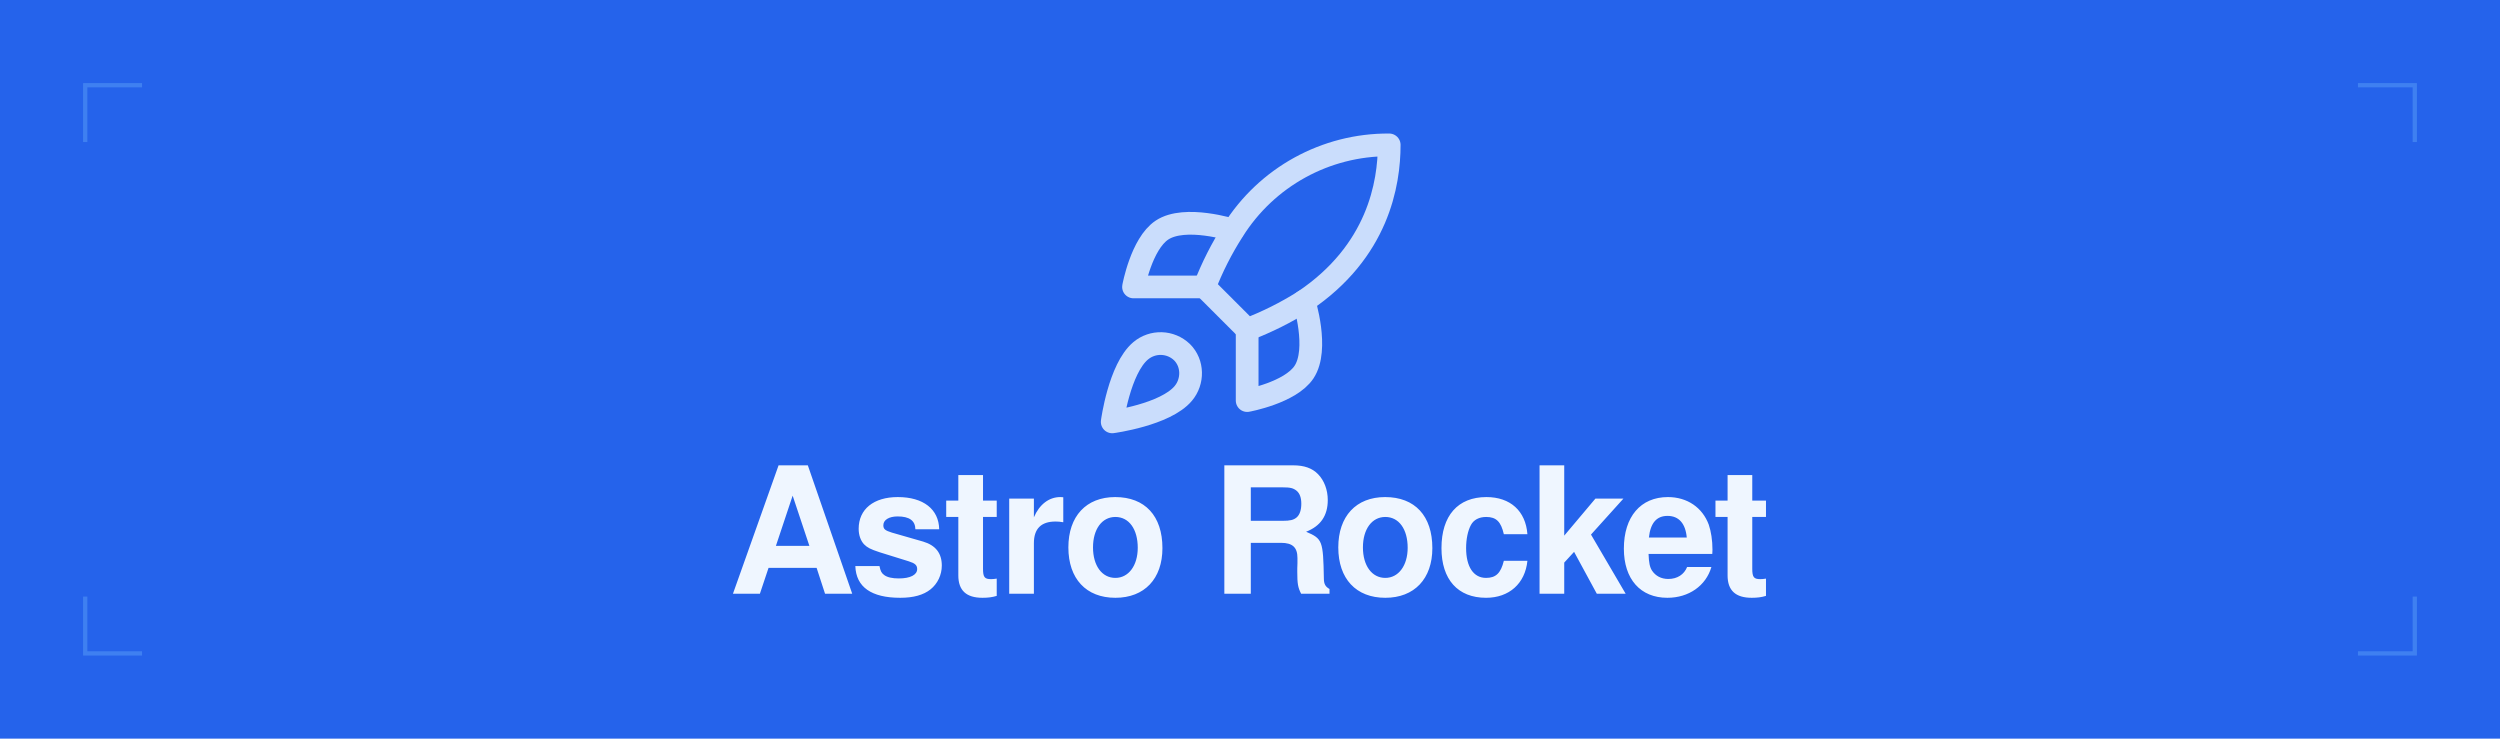
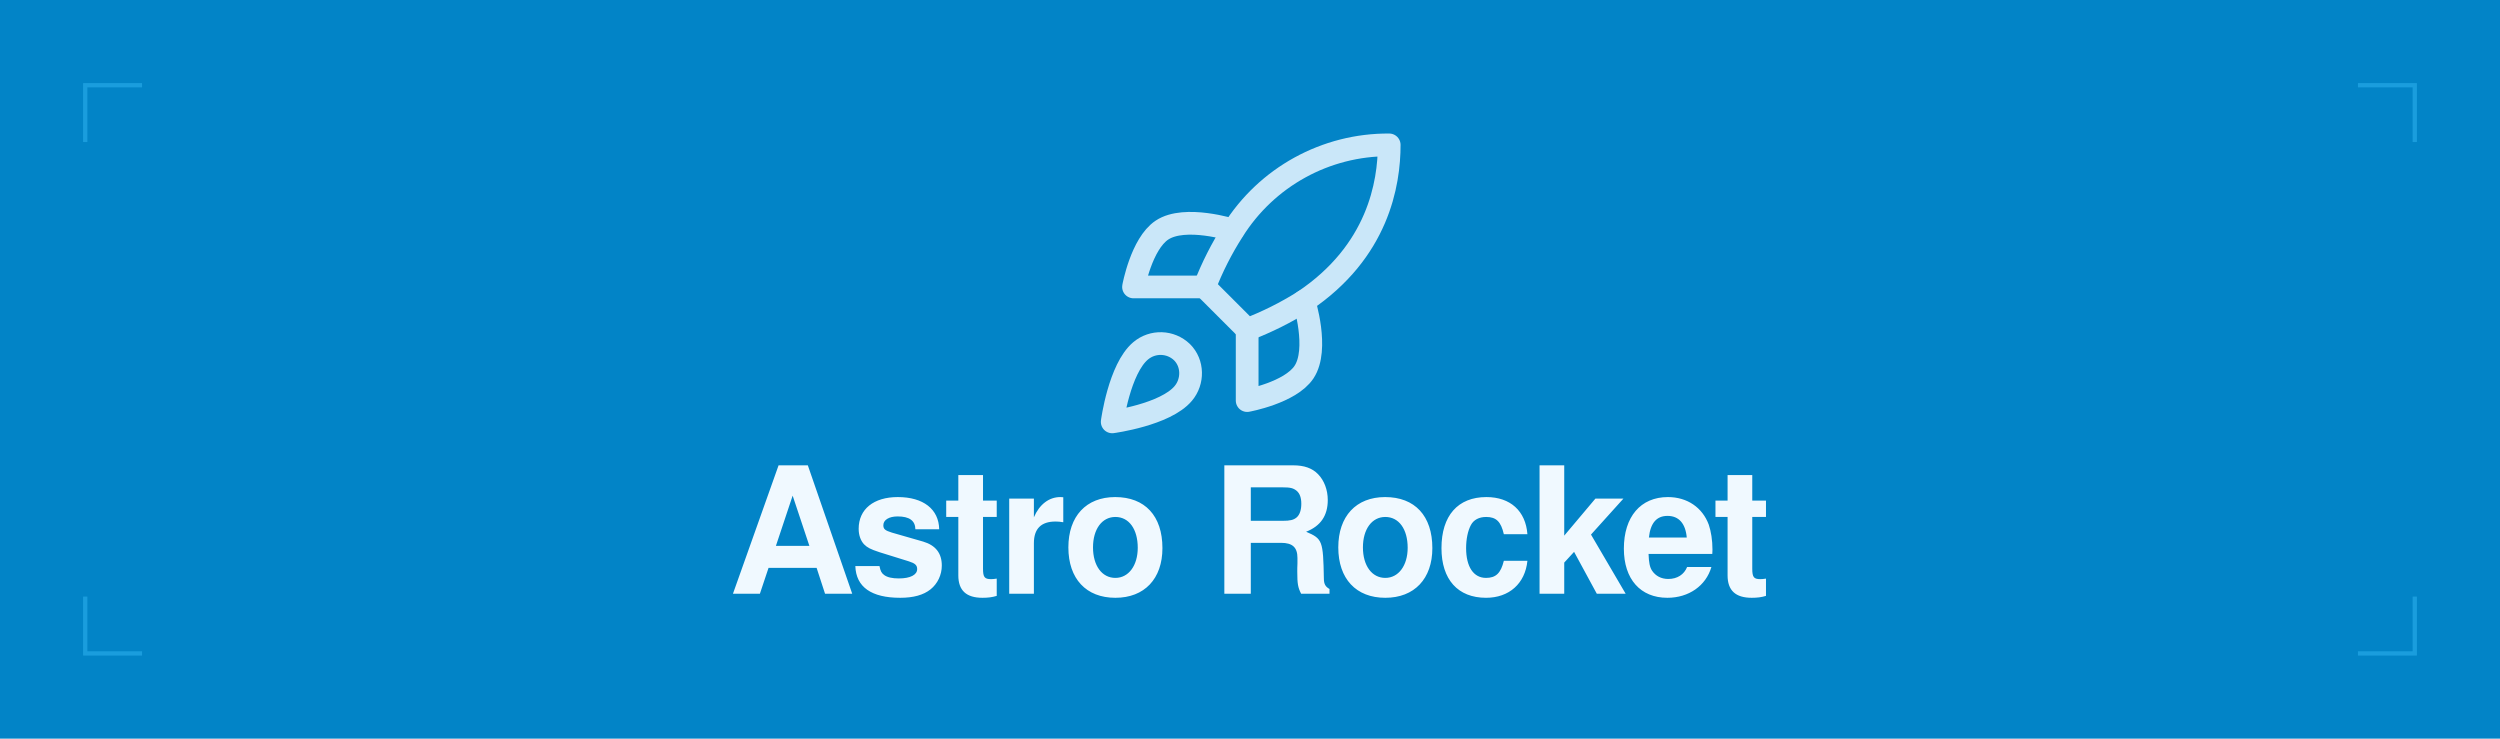
<svg xmlns="http://www.w3.org/2000/svg" width="880" height="260" viewBox="0 0 880 260" fill="none">
-   <rect width="880" height="260" fill="#2563eb" />
-   <g transform="translate(379, 41) scale(5)" stroke="#dbeafe" stroke-width="1.6" stroke-linecap="round" stroke-linejoin="round" fill="none" opacity="0.9">
+   <rect width="880" height="260" fill="#0284c7" />
+   <g transform="translate(379, 41) scale(5)" stroke="#e0f2fe" stroke-width="1.6" stroke-linecap="round" stroke-linejoin="round" fill="none" opacity="0.9">
    <path d="M4.5 16.5c-1.5 1.26-2 5-2 5s3.74-.5 5-2c.71-.84.7-2.13-.09-2.91a2.18 2.18 0 0 0-2.91-.09z" />
    <path d="m12 15-3-3a22 22 0 0 1 2-3.95A12.88 12.88 0 0 1 22 2c0 2.72-.78 7.5-6 11a22.35 22.35 0 0 1-4 2z" />
    <path d="M9 12H4s.55-3.03 2-4c1.62-1.08 5 0 5 0" />
    <path d="M12 15v5s3.03-.55 4-2c1.08-1.62 0-5 0-5" />
  </g>
-   <text x="440" y="209" text-anchor="middle" font-family="system-ui, -apple-system, 'Segoe UI', Helvetica, Arial, sans-serif" font-weight="800" font-size="62" letter-spacing="-1.5" fill="#eff6ff">Astro Rocket</text>
-   <path d="M 30 50 L 30 30 L 50 30" stroke="#60a5fa" stroke-width="1.5" fill="none" stroke-opacity="0.45" />
-   <path d="M 830 30 L 850 30 L 850 50" stroke="#60a5fa" stroke-width="1.5" fill="none" stroke-opacity="0.45" />
-   <path d="M 30 210 L 30 230 L 50 230" stroke="#60a5fa" stroke-width="1.5" fill="none" stroke-opacity="0.45" />
-   <path d="M 830 230 L 850 230 L 850 210" stroke="#60a5fa" stroke-width="1.5" fill="none" stroke-opacity="0.45" />
+   <text x="440" y="209" text-anchor="middle" font-family="system-ui, -apple-system, 'Segoe UI', Helvetica, Arial, sans-serif" font-weight="800" font-size="62" letter-spacing="-1.5" fill="#f0f9ff">Astro Rocket</text>
+   <path d="M 30 50 L 30 30 L 50 30" stroke="#38bdf8" stroke-width="1.5" fill="none" stroke-opacity="0.45" />
+   <path d="M 830 30 L 850 30 L 850 50" stroke="#38bdf8" stroke-width="1.5" fill="none" stroke-opacity="0.45" />
+   <path d="M 30 210 L 30 230 L 50 230" stroke="#38bdf8" stroke-width="1.5" fill="none" stroke-opacity="0.45" />
+   <path d="M 830 230 L 850 230 L 850 210" stroke="#38bdf8" stroke-width="1.5" fill="none" stroke-opacity="0.45" />
</svg>
